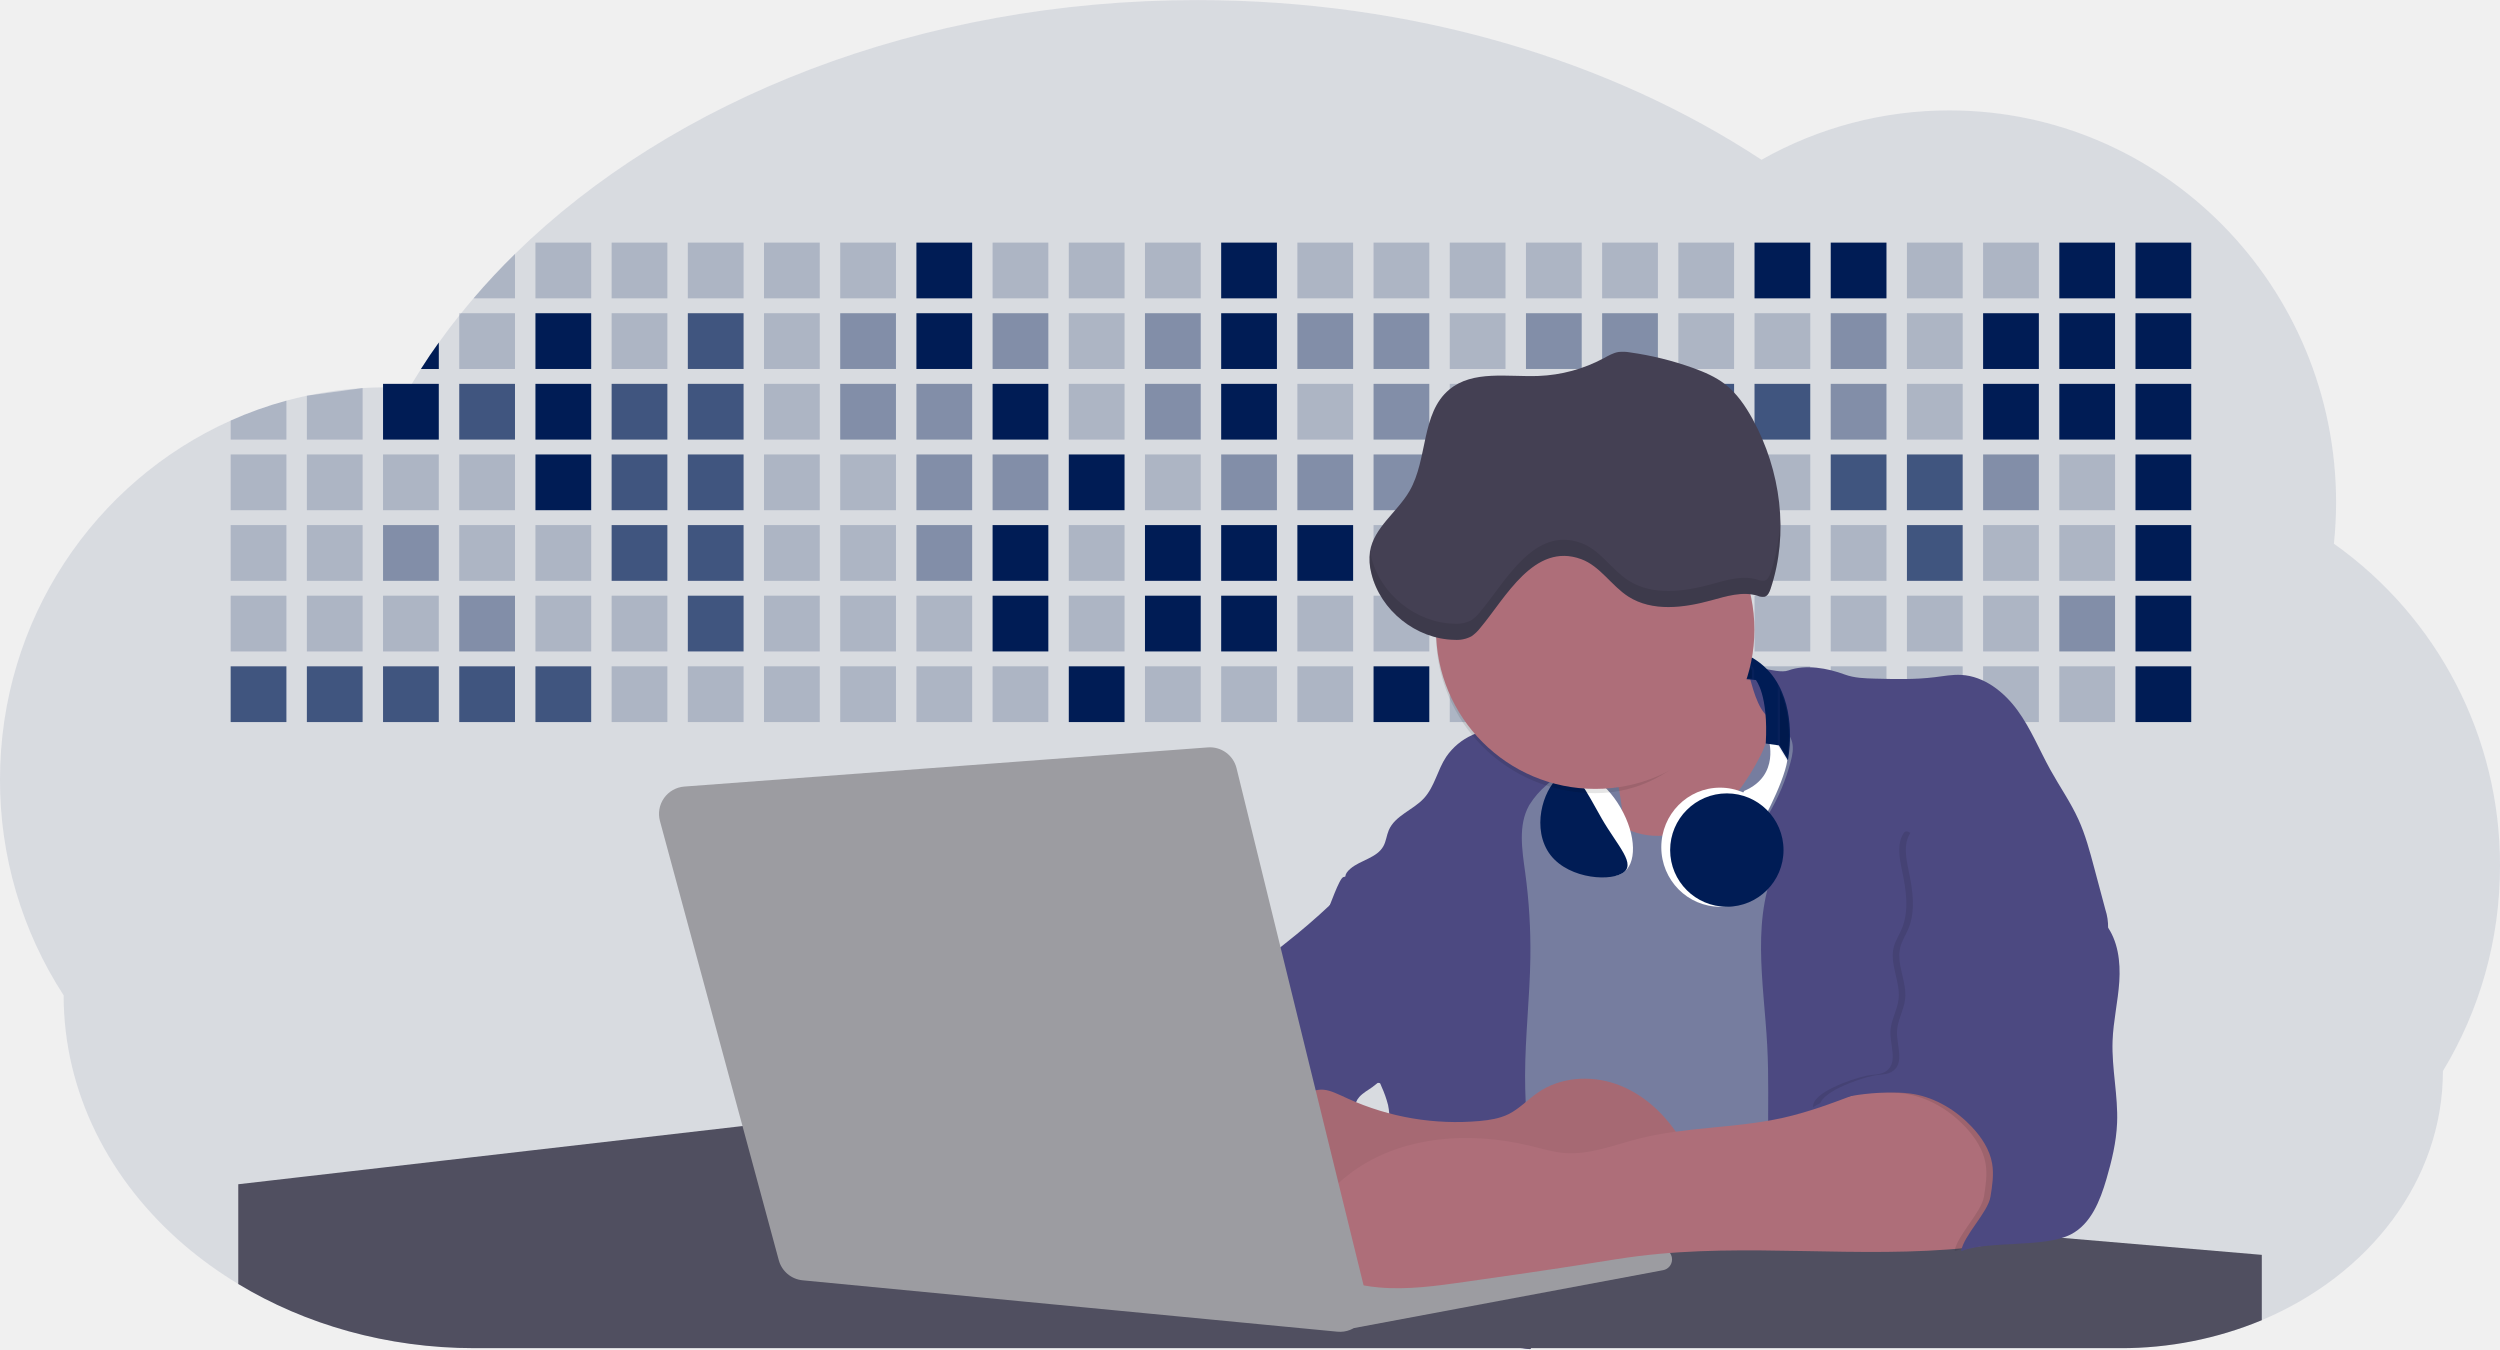
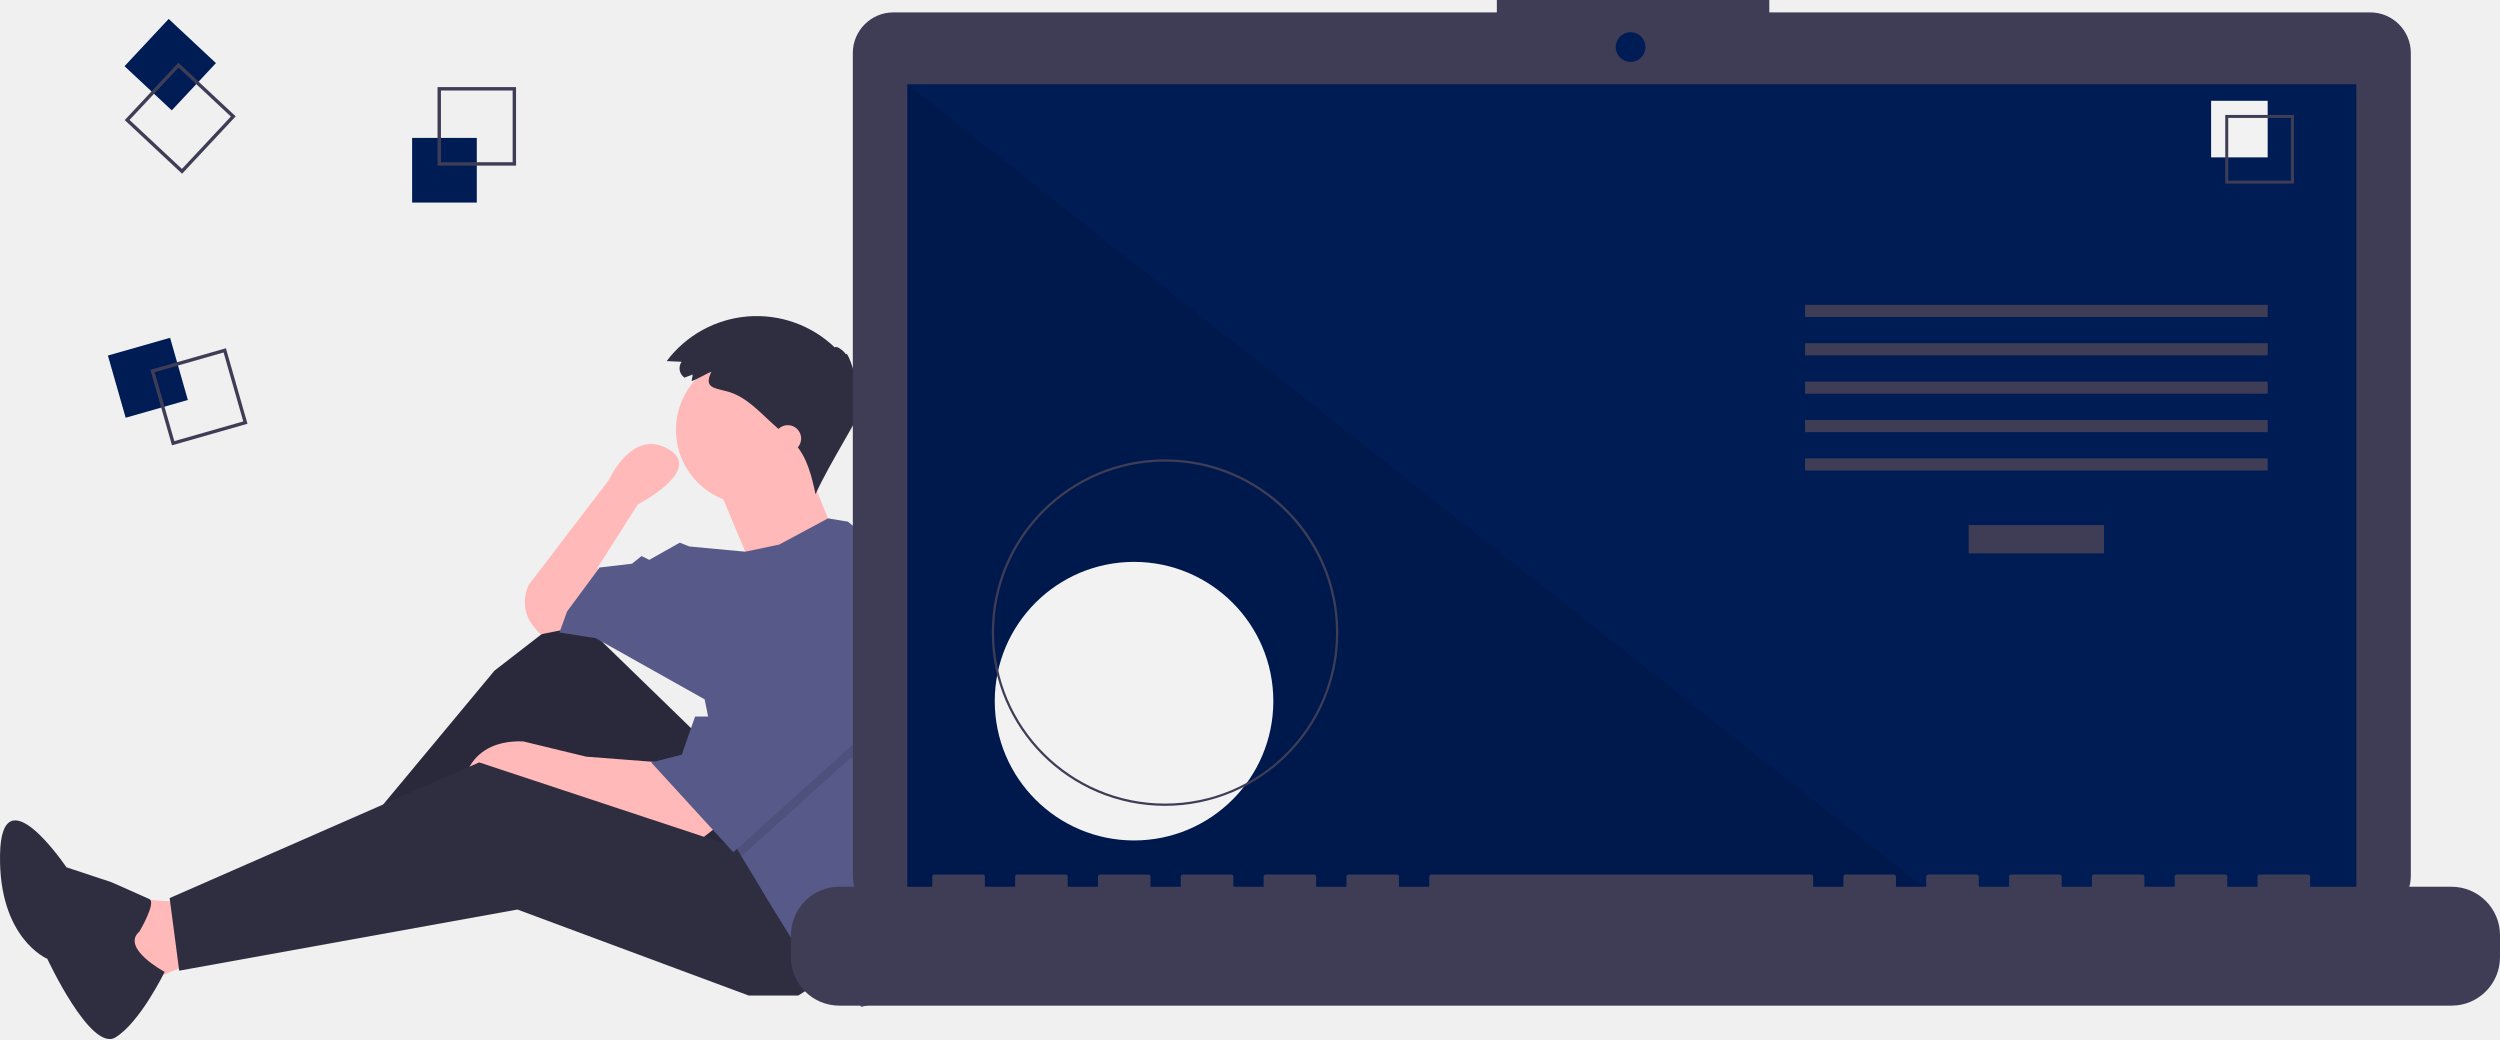
- <svg xmlns="http://www.w3.org/2000/svg" id="aa7bae02-e79e-4d6b-a496-aba15f39787c" data-name="Layer 1" width="1144" height="617.32" viewBox="0 0 1144 617.32">
-   <path d="M1172,537.57a181.92,181.92,0,0,1-6.85,49.6,180.06,180.06,0,0,1-19.27,44.28c0,50.1-33.82,93.4-82.91,114a167.3,167.3,0,0,1-64.73,12.8H245.17c-40.25,0-77.55-10.86-108.14-29.36A185.76,185.76,0,0,1,112.2,711c-34-29.22-55.08-69.6-55.08-114.2A180.5,180.5,0,0,1,28,498.08c0-73.36,43.39-136.44,105.55-164.29a174.52,174.52,0,0,1,25.51-9.12q4.63-1.26,9.36-2.26a175.39,175.39,0,0,1,25.51-3.5q4.65-.29,9.35-.33H205c3.46,0,6.89.12,10.3.32l1.12-1.9q2.06-3.44,4.22-6.81,3.9-6.14,8.18-12.1,4.48-6.29,9.35-12.38l.83-1q2.76-3.44,5.64-6.8,9-10.49,19-20.35c72.11-70.68,185.08-116.18,312.08-116.18,98.82,0,189.15,27.55,258.34,73.07A174.18,174.18,0,0,1,920,191.86c97.74,0,177,80.37,177,179.51a184.9,184.9,0,0,1-1,18.78A180,180,0,0,1,1172,537.57Z" transform="translate(-28 -141.34)" fill="#001C55" opacity="0.1" />
-   <path d="M263.66,257.52v20.35h-19Q253.59,267.39,263.66,257.52Z" transform="translate(-28 -141.34)" fill="#001C55" opacity="0.2" />
-   <rect x="245.02" y="111.02" width="25.51" height="25.51" fill="#001C55" opacity="0.2" />
-   <rect x="279.88" y="111.02" width="25.51" height="25.51" fill="#001C55" opacity="0.2" />
-   <rect x="314.75" y="111.02" width="25.51" height="25.51" fill="#001C55" opacity="0.2" />
-   <rect x="349.61" y="111.02" width="25.51" height="25.51" fill="#001C55" opacity="0.2" />
-   <rect x="384.48" y="111.02" width="25.51" height="25.51" fill="#001C55" opacity="0.2" />
-   <rect x="419.35" y="111.02" width="25.51" height="25.51" fill="#001C55" />
-   <rect x="454.21" y="111.02" width="25.51" height="25.51" fill="#001C55" opacity="0.2" />
-   <rect x="489.08" y="111.02" width="25.51" height="25.51" fill="#001C55" opacity="0.2" />
-   <rect x="523.94" y="111.02" width="25.51" height="25.51" fill="#001C55" opacity="0.2" />
-   <rect x="558.81" y="111.02" width="25.51" height="25.51" fill="#001C55" />
-   <rect x="593.68" y="111.02" width="25.51" height="25.51" fill="#001C55" opacity="0.2" />
-   <rect x="628.54" y="111.02" width="25.51" height="25.51" fill="#001C55" opacity="0.2" />
-   <rect x="663.41" y="111.02" width="25.51" height="25.51" fill="#001C55" opacity="0.2" />
-   <rect x="698.28" y="111.02" width="25.51" height="25.51" fill="#001C55" opacity="0.2" />
-   <rect x="733.14" y="111.02" width="25.51" height="25.51" fill="#001C55" opacity="0.2" />
-   <rect x="768.01" y="111.02" width="25.51" height="25.51" fill="#001C55" opacity="0.2" />
-   <rect x="802.87" y="111.02" width="25.51" height="25.51" fill="#001C55" />
-   <rect x="837.74" y="111.02" width="25.51" height="25.51" fill="#001C55" />
-   <rect x="872.61" y="111.02" width="25.51" height="25.51" fill="#001C55" opacity="0.2" />
-   <rect x="907.47" y="111.02" width="25.51" height="25.51" fill="#001C55" opacity="0.2" />
-   <rect x="942.34" y="111.02" width="25.51" height="25.51" fill="#001C55" />
-   <rect x="977.2" y="111.02" width="25.51" height="25.51" fill="#001C55" />
-   <path d="M228.8,298.08v12.1h-8.18Q224.52,304,228.8,298.08Z" transform="translate(-28 -141.34)" fill="#001C55" />
-   <rect x="210.15" y="143.33" width="25.51" height="25.51" fill="#001C55" opacity="0.2" />
-   <rect x="245.02" y="143.33" width="25.51" height="25.51" fill="#001C55" />
-   <rect x="279.88" y="143.33" width="25.51" height="25.51" fill="#001C55" opacity="0.2" />
-   <rect x="314.75" y="143.33" width="25.51" height="25.51" fill="#001C55" opacity="0.7" />
-   <rect x="349.61" y="143.33" width="25.51" height="25.51" fill="#001C55" opacity="0.2" />
-   <rect x="384.48" y="143.33" width="25.51" height="25.51" fill="#001C55" opacity="0.4" />
-   <rect x="419.35" y="143.33" width="25.51" height="25.51" fill="#001C55" />
-   <rect x="454.21" y="143.33" width="25.51" height="25.51" fill="#001C55" opacity="0.4" />
-   <rect x="489.08" y="143.33" width="25.51" height="25.51" fill="#001C55" opacity="0.2" />
-   <rect x="523.94" y="143.33" width="25.51" height="25.51" fill="#001C55" opacity="0.4" />
-   <rect x="558.81" y="143.33" width="25.51" height="25.51" fill="#001C55" />
-   <rect x="593.68" y="143.33" width="25.51" height="25.51" fill="#001C55" opacity="0.4" />
-   <rect x="628.54" y="143.33" width="25.51" height="25.51" fill="#001C55" opacity="0.4" />
-   <rect x="663.41" y="143.33" width="25.51" height="25.51" fill="#001C55" opacity="0.2" />
-   <rect x="698.28" y="143.33" width="25.51" height="25.51" fill="#001C55" opacity="0.4" />
-   <rect x="733.14" y="143.33" width="25.51" height="25.51" fill="#001C55" opacity="0.4" />
-   <rect x="768.01" y="143.33" width="25.51" height="25.51" fill="#001C55" opacity="0.2" />
-   <rect x="802.87" y="143.33" width="25.51" height="25.51" fill="#001C55" opacity="0.2" />
-   <rect x="837.74" y="143.33" width="25.51" height="25.51" fill="#001C55" opacity="0.4" />
-   <rect x="872.61" y="143.33" width="25.51" height="25.51" fill="#001C55" opacity="0.2" />
-   <rect x="907.47" y="143.33" width="25.51" height="25.51" fill="#001C55" />
-   <rect x="942.34" y="143.33" width="25.51" height="25.51" fill="#001C55" />
-   <rect x="977.2" y="143.33" width="25.51" height="25.51" fill="#001C55" />
-   <path d="M159.06,324.67V342.5H133.55v-8.71A174.52,174.52,0,0,1,159.06,324.67Z" transform="translate(-28 -141.34)" fill="#001C55" opacity="0.2" />
-   <polygon points="165.93 177.57 165.93 201.16 140.42 201.16 140.42 181.07 165.93 177.57" fill="#001C55" opacity="0.2" />
-   <rect x="175.28" y="175.65" width="25.51" height="25.51" fill="#001C55" />
-   <rect x="210.15" y="175.65" width="25.51" height="25.51" fill="#001C55" opacity="0.7" />
-   <rect x="245.02" y="175.65" width="25.51" height="25.51" fill="#001C55" />
-   <rect x="279.88" y="175.65" width="25.51" height="25.51" fill="#001C55" opacity="0.7" />
-   <rect x="314.75" y="175.65" width="25.51" height="25.51" fill="#001C55" opacity="0.7" />
-   <rect x="349.61" y="175.65" width="25.51" height="25.51" fill="#001C55" opacity="0.2" />
-   <rect x="384.48" y="175.65" width="25.51" height="25.51" fill="#001C55" opacity="0.4" />
-   <rect x="419.35" y="175.65" width="25.51" height="25.51" fill="#001C55" opacity="0.4" />
-   <rect x="454.21" y="175.65" width="25.51" height="25.51" fill="#001C55" />
-   <rect x="489.08" y="175.65" width="25.51" height="25.51" fill="#001C55" opacity="0.2" />
-   <rect x="523.94" y="175.65" width="25.51" height="25.51" fill="#001C55" opacity="0.4" />
-   <rect x="558.81" y="175.65" width="25.51" height="25.51" fill="#001C55" />
-   <rect x="593.68" y="175.65" width="25.51" height="25.51" fill="#001C55" opacity="0.2" />
-   <rect x="628.54" y="175.65" width="25.51" height="25.51" fill="#001C55" opacity="0.4" />
-   <rect x="663.41" y="175.65" width="25.51" height="25.51" fill="#001C55" opacity="0.2" />
-   <rect x="698.28" y="175.65" width="25.51" height="25.51" fill="#001C55" />
-   <rect x="733.14" y="175.65" width="25.51" height="25.51" fill="#001C55" opacity="0.2" />
-   <rect x="768.01" y="175.65" width="25.51" height="25.51" fill="#001C55" opacity="0.7" />
-   <rect x="802.87" y="175.65" width="25.51" height="25.51" fill="#001C55" opacity="0.7" />
-   <rect x="837.74" y="175.65" width="25.51" height="25.51" fill="#001C55" opacity="0.4" />
-   <rect x="872.61" y="175.65" width="25.51" height="25.51" fill="#001C55" opacity="0.2" />
-   <rect x="907.47" y="175.65" width="25.51" height="25.51" fill="#001C55" />
-   <rect x="942.34" y="175.65" width="25.51" height="25.51" fill="#001C55" />
-   <rect x="977.2" y="175.65" width="25.51" height="25.51" fill="#001C55" />
-   <rect x="105.55" y="207.96" width="25.51" height="25.51" fill="#001C55" opacity="0.2" />
-   <rect x="140.42" y="207.96" width="25.51" height="25.51" fill="#001C55" opacity="0.2" />
-   <rect x="175.28" y="207.96" width="25.51" height="25.51" fill="#001C55" opacity="0.2" />
-   <rect x="210.15" y="207.96" width="25.51" height="25.51" fill="#001C55" opacity="0.2" />
-   <rect x="245.02" y="207.96" width="25.51" height="25.51" fill="#001C55" />
-   <rect x="279.88" y="207.96" width="25.51" height="25.51" fill="#001C55" opacity="0.7" />
-   <rect x="314.75" y="207.96" width="25.51" height="25.51" fill="#001C55" opacity="0.7" />
-   <rect x="349.61" y="207.96" width="25.51" height="25.51" fill="#001C55" opacity="0.2" />
-   <rect x="384.48" y="207.96" width="25.51" height="25.51" fill="#001C55" opacity="0.2" />
-   <rect x="419.35" y="207.96" width="25.51" height="25.51" fill="#001C55" opacity="0.4" />
-   <rect x="454.21" y="207.96" width="25.51" height="25.51" fill="#001C55" opacity="0.4" />
-   <rect x="489.08" y="207.96" width="25.51" height="25.51" fill="#001C55" />
-   <rect x="523.94" y="207.96" width="25.51" height="25.51" fill="#001C55" opacity="0.2" />
-   <rect x="558.81" y="207.96" width="25.51" height="25.51" fill="#001C55" opacity="0.4" />
-   <rect x="593.68" y="207.96" width="25.51" height="25.51" fill="#001C55" opacity="0.4" />
-   <rect x="628.54" y="207.96" width="25.51" height="25.51" fill="#001C55" opacity="0.4" />
-   <rect x="663.41" y="207.96" width="25.51" height="25.51" fill="#001C55" opacity="0.4" />
-   <rect x="698.28" y="207.96" width="25.51" height="25.51" fill="#001C55" opacity="0.2" />
-   <rect x="733.14" y="207.96" width="25.51" height="25.51" fill="#001C55" opacity="0.2" />
-   <rect x="768.01" y="207.96" width="25.51" height="25.51" fill="#001C55" opacity="0.2" />
-   <rect x="802.87" y="207.96" width="25.51" height="25.51" fill="#001C55" opacity="0.2" />
-   <rect x="837.74" y="207.96" width="25.51" height="25.51" fill="#001C55" opacity="0.7" />
-   <rect x="872.61" y="207.96" width="25.51" height="25.51" fill="#001C55" opacity="0.7" />
-   <rect x="907.47" y="207.96" width="25.51" height="25.51" fill="#001C55" opacity="0.4" />
-   <rect x="942.34" y="207.96" width="25.51" height="25.51" fill="#001C55" opacity="0.2" />
-   <rect x="977.2" y="207.96" width="25.51" height="25.51" fill="#001C55" />
-   <rect x="105.55" y="240.28" width="25.51" height="25.51" fill="#001C55" opacity="0.2" />
-   <rect x="140.42" y="240.28" width="25.51" height="25.51" fill="#001C55" opacity="0.2" />
-   <rect x="175.28" y="240.28" width="25.51" height="25.51" fill="#001C55" opacity="0.4" />
-   <rect x="210.15" y="240.28" width="25.51" height="25.51" fill="#001C55" opacity="0.2" />
-   <rect x="245.02" y="240.28" width="25.51" height="25.51" fill="#001C55" opacity="0.2" />
-   <rect x="279.88" y="240.28" width="25.51" height="25.51" fill="#001C55" opacity="0.7" />
-   <rect x="314.75" y="240.28" width="25.51" height="25.51" fill="#001C55" opacity="0.7" />
-   <rect x="349.61" y="240.28" width="25.51" height="25.51" fill="#001C55" opacity="0.2" />
-   <rect x="384.48" y="240.28" width="25.51" height="25.51" fill="#001C55" opacity="0.2" />
-   <rect x="419.35" y="240.28" width="25.51" height="25.51" fill="#001C55" opacity="0.4" />
-   <rect x="454.21" y="240.28" width="25.51" height="25.51" fill="#001C55" />
-   <rect x="489.08" y="240.28" width="25.51" height="25.51" fill="#001C55" opacity="0.2" />
-   <rect x="523.94" y="240.28" width="25.51" height="25.51" fill="#001C55" />
-   <rect x="558.81" y="240.28" width="25.51" height="25.51" fill="#001C55" />
-   <rect x="593.68" y="240.28" width="25.51" height="25.51" fill="#001C55" />
-   <rect x="628.54" y="240.28" width="25.51" height="25.51" fill="#001C55" opacity="0.2" />
-   <rect x="663.41" y="240.28" width="25.51" height="25.51" fill="#001C55" />
-   <rect x="698.28" y="240.28" width="25.51" height="25.51" fill="#001C55" opacity="0.2" />
-   <rect x="733.14" y="240.28" width="25.51" height="25.51" fill="#001C55" opacity="0.2" />
-   <rect x="768.01" y="240.28" width="25.51" height="25.51" fill="#001C55" opacity="0.2" />
-   <rect x="802.87" y="240.28" width="25.51" height="25.51" fill="#001C55" opacity="0.2" />
-   <rect x="837.74" y="240.28" width="25.51" height="25.51" fill="#001C55" opacity="0.2" />
-   <rect x="872.61" y="240.28" width="25.51" height="25.51" fill="#001C55" opacity="0.7" />
-   <rect x="907.47" y="240.28" width="25.51" height="25.51" fill="#001C55" opacity="0.2" />
-   <rect x="942.34" y="240.28" width="25.51" height="25.51" fill="#001C55" opacity="0.2" />
-   <rect x="977.2" y="240.28" width="25.51" height="25.51" fill="#001C55" />
-   <rect x="105.55" y="272.59" width="25.51" height="25.51" fill="#001C55" opacity="0.2" />
-   <rect x="140.42" y="272.59" width="25.51" height="25.51" fill="#001C55" opacity="0.2" />
-   <rect x="175.28" y="272.59" width="25.51" height="25.51" fill="#001C55" opacity="0.2" />
-   <rect x="210.15" y="272.59" width="25.51" height="25.51" fill="#001C55" opacity="0.4" />
-   <rect x="245.02" y="272.59" width="25.51" height="25.51" fill="#001C55" opacity="0.2" />
-   <rect x="279.88" y="272.59" width="25.51" height="25.51" fill="#001C55" opacity="0.2" />
-   <rect x="314.75" y="272.59" width="25.51" height="25.51" fill="#001C55" opacity="0.7" />
-   <rect x="349.61" y="272.59" width="25.51" height="25.51" fill="#001C55" opacity="0.2" />
-   <rect x="384.48" y="272.59" width="25.51" height="25.51" fill="#001C55" opacity="0.2" />
-   <rect x="419.35" y="272.59" width="25.51" height="25.51" fill="#001C55" opacity="0.2" />
-   <rect x="454.21" y="272.59" width="25.51" height="25.51" fill="#001C55" />
-   <rect x="489.08" y="272.59" width="25.51" height="25.51" fill="#001C55" opacity="0.2" />
-   <rect x="523.94" y="272.59" width="25.51" height="25.51" fill="#001C55" />
-   <rect x="558.81" y="272.59" width="25.51" height="25.51" fill="#001C55" />
-   <rect x="593.68" y="272.59" width="25.51" height="25.51" fill="#001C55" opacity="0.2" />
-   <rect x="628.54" y="272.59" width="25.51" height="25.51" fill="#001C55" opacity="0.2" />
-   <rect x="663.41" y="272.59" width="25.51" height="25.51" fill="#001C55" opacity="0.2" />
-   <rect x="698.28" y="272.59" width="25.51" height="25.51" fill="#001C55" opacity="0.2" />
-   <rect x="733.14" y="272.59" width="25.51" height="25.51" fill="#001C55" opacity="0.2" />
-   <rect x="768.01" y="272.59" width="25.51" height="25.51" fill="#001C55" opacity="0.2" />
-   <rect x="802.87" y="272.59" width="25.51" height="25.51" fill="#001C55" opacity="0.2" />
-   <rect x="837.74" y="272.59" width="25.51" height="25.51" fill="#001C55" opacity="0.2" />
-   <rect x="872.61" y="272.59" width="25.51" height="25.51" fill="#001C55" opacity="0.2" />
-   <rect x="907.47" y="272.59" width="25.51" height="25.51" fill="#001C55" opacity="0.2" />
-   <rect x="942.34" y="272.59" width="25.51" height="25.51" fill="#001C55" opacity="0.4" />
-   <rect x="977.2" y="272.59" width="25.51" height="25.51" fill="#001C55" />
-   <rect x="105.55" y="304.91" width="25.51" height="25.51" fill="#001C55" opacity="0.7" />
-   <rect x="140.42" y="304.91" width="25.51" height="25.51" fill="#001C55" opacity="0.7" />
-   <rect x="175.28" y="304.91" width="25.51" height="25.51" fill="#001C55" opacity="0.7" />
-   <rect x="210.15" y="304.91" width="25.51" height="25.51" fill="#001C55" opacity="0.7" />
-   <rect x="245.02" y="304.91" width="25.51" height="25.51" fill="#001C55" opacity="0.7" />
-   <rect x="279.88" y="304.91" width="25.51" height="25.51" fill="#001C55" opacity="0.2" />
-   <rect x="314.75" y="304.91" width="25.51" height="25.51" fill="#001C55" opacity="0.2" />
-   <rect x="349.61" y="304.91" width="25.51" height="25.51" fill="#001C55" opacity="0.2" />
-   <rect x="384.48" y="304.91" width="25.51" height="25.51" fill="#001C55" opacity="0.2" />
-   <rect x="419.35" y="304.91" width="25.51" height="25.51" fill="#001C55" opacity="0.2" />
-   <rect x="454.21" y="304.91" width="25.51" height="25.51" fill="#001C55" opacity="0.2" />
-   <rect x="489.08" y="304.91" width="25.51" height="25.51" fill="#001C55" />
-   <rect x="523.94" y="304.91" width="25.51" height="25.51" fill="#001C55" opacity="0.2" />
-   <rect x="558.81" y="304.91" width="25.51" height="25.51" fill="#001C55" opacity="0.2" />
-   <rect x="593.68" y="304.91" width="25.51" height="25.51" fill="#001C55" opacity="0.2" />
-   <rect x="628.54" y="304.91" width="25.51" height="25.51" fill="#001C55" />
-   <rect x="663.41" y="304.91" width="25.51" height="25.51" fill="#001C55" opacity="0.2" />
-   <rect x="698.28" y="304.91" width="25.51" height="25.51" fill="#001C55" opacity="0.2" />
-   <rect x="733.14" y="304.91" width="25.51" height="25.51" fill="#001C55" opacity="0.2" />
-   <rect x="768.01" y="304.91" width="25.51" height="25.51" fill="#001C55" opacity="0.2" />
-   <rect x="802.87" y="304.91" width="25.51" height="25.51" fill="#001C55" opacity="0.2" />
-   <rect x="837.74" y="304.91" width="25.51" height="25.51" fill="#001C55" opacity="0.2" />
-   <rect x="872.61" y="304.91" width="25.51" height="25.51" fill="#001C55" opacity="0.2" />
-   <rect x="907.47" y="304.91" width="25.51" height="25.51" fill="#001C55" opacity="0.2" />
-   <rect x="942.34" y="304.91" width="25.51" height="25.51" fill="#001C55" opacity="0.2" />
-   <rect x="977.2" y="304.91" width="25.51" height="25.51" fill="#001C55" />
-   <circle cx="734.52" cy="363.89" r="34.87" fill="#767d9f" />
-   <path d="M760.71,460.87q5.22,22.78,8.86,45.9c.73,4.58,1.38,9.41-.28,13.74-1.39,3.61-4.22,6.43-6.44,9.59s-3.9,7.21-2.55,10.83,5.29,5.6,9.05,6.62c10.76,2.9,22.23.79,32.94-2.35a53.29,53.29,0,0,0,13.81-5.72c4.54-2.88,8.26-6.88,11.68-11,15.61-18.93,25.83-41.65,35.45-64.23a39.12,39.12,0,0,1-33.11-13.34c-3.94-4.63-6.83-11.08-4.61-16.74-6.51,3.57-14.24,3.81-21.25,6.25a75.49,75.49,0,0,0-12.5,6.15q-7.18,4.15-14.28,8.46C772.07,458.29,767,461.19,760.71,460.87Z" transform="translate(-28 -141.34)" fill="#ae6e79" />
-   <path d="M833.64,487.05c-6.11,11.89-14.06,23.32-25.41,30.4s-26.63,9-38,2c-5.6-3.42-9.84-8.62-14.73-13s-11-8.13-17.57-7.56c-7.24.63-12.91,6.28-17.76,11.69-7.36,8.22-14.47,16.79-19.68,26.52-10,18.7-12.37,40.56-11.93,61.76s3.51,42.29,3.58,63.49c.1,26.08-4.32,51.95-8.79,77.64,41.1-5.06,82.25,6,123.44,10.19,26.36,2.71,52.92,2.65,79.42,2.58,4.66,0,9.62-.12,13.5-2.7a18.2,18.2,0,0,0,5.59-6.64c3.66-6.75,5.13-14.45,6.15-22.06,2.59-19.22,2.67-38.68,2.74-58.08.18-47,.35-94.17-5.62-140.8-1.47-11.47-3.35-23-7.75-33.73s-11.58-20.6-21.62-26.35c-6.45-3.7-21.4-10.14-29-6.41C841.67,460.15,837.73,479.09,833.64,487.05Z" transform="translate(-28 -141.34)" fill="#767d9f" />
-   <path d="M836.68,619.77c-1.55-29-7.86-59.95,5.57-85.69,3.3-6.32-8.54-14.21-4.88-20.33a92.08,92.08,0,0,0,10.06-23.93c.76-2.89,1.37-5.95.65-8.85-1.33-5.29-6.56-8.44-11-11.66-4.9-3.56-7.42-14.41-9-20.28s12.57,1.2,18.26-.89c7.9-2.89,17.94-1.07,25.82,1.86,4.4,1.62,9.18,1.76,13.87,1.88,9.11.24,18.25.47,27.29-.65,4.06-.51,8.13-1.28,12.21-1.05,10.41.59,19.46,7.71,25.62,16.13s10.08,18.23,15.13,27.35c4.21,7.6,9.23,14.78,12.82,22.69,3.18,7,5.19,14.52,7.18,22l5.13,19.19a25.58,25.58,0,0,1,1.26,8.51c-.26,3.07-1.62,5.93-3,8.66A164.12,164.12,0,0,1,971,603.2c-10.79,13.23-23.89,25.16-30.3,41-2.5,6.17-3.89,12.73-5.16,19.27a707.94,707.94,0,0,0-10.9,79.15,174.2,174.2,0,0,0-36.52-12.21,177.61,177.61,0,0,0-19-3c-5.59-.58-12.8.52-18.12-1-8.9-2.53-9.88-17.58-11.23-25.46-2.16-12.55-2.59-25.32-2.67-38C837,648.53,837.45,634.14,836.68,619.77Z" transform="translate(-28 -141.34)" fill="#4c4981" />
-   <path d="M641.23,565.54c4.21,24,8.85,48.07,18,70.62-.23.22-.46.42-.69.62-.81.69-1.65,1.34-2.53,2-2.05,1.44-4.3,2.66-6,4.54a8,8,0,0,0-1.5,2.45,5.48,5.48,0,0,0,0,4.47c-4.77,2.11-10.31,1.46-15.66,1.26-4.61-.17-9.08,0-12.78,2.53-5.14,3.54-6.69,10.34-7.52,16.52q-.46,3.38-.79,6.77-.32,3.15-.52,6.32a188.61,188.61,0,0,0-.19,21q.08,1.92.21,3.84c-16.34-.39-31.23-8.91-45.32-17.19-3.22-1.89-6.54-3.88-8.63-7A15.8,15.8,0,0,1,555,674c0-.51.09-1,.16-1.52a41.58,41.58,0,0,1,2.29-8.68,107.2,107.2,0,0,1,19.19-32.65c3.58-4.18,7.61-8.27,9.28-13.52.73-2.29,1-4.72,1.74-7,3.32-9.88,15.3-14.55,19.4-24.14,1-2.29,1.46-4.8,2.7-7a17.63,17.63,0,0,1,4.25-4.75c.73-.61,1.49-1.2,2.24-1.79q10.54-8.26,20.31-17.45,1.82-1.71,3.6-3.46A59.48,59.48,0,0,0,641.23,565.54Z" transform="translate(-28 -141.34)" fill="#4c4981" />
-   <path d="M742,494.56c-1.44,1.52-3,2.95-4.53,4.37l-.41.37-1.62,1.5a39,39,0,0,0-7.55,8.79l-.17.28c-5.1,9.13-3.21,20.37-1.79,30.74a261.55,261.55,0,0,1,2.37,39c-.26,18-2.38,35.88-2.42,53.86,0,4.08.09,8.15.27,12.23.29,6.63.79,13.25,1.39,19.87.65,7.26,1.43,14.51,2.16,21.76.58,5.61,1.13,11.21,1.59,16.81.23,2.9.45,5.79.63,8.69.21,3.4.38,6.81.48,10.21h0c.07,2.16.11,4.31.11,6.47,0,1.23,0,2.45,0,3.67q0,3.51-.19,7-.2,4.49-.61,9c-.31,3.27-.86,6.84-3.16,9.14-.14.14-.29.27-.44.4l-3.24-.4a332.72,332.72,0,0,0-67.3-1.2c.49-3.38.94-6.75,1.38-10.14.2-1.6.4-3.21.59-4.82q.33-2.76.63-5.52c.23-2,.44-4,.64-6q.78-7.73,1.37-15.47.87-11.29,1.32-22.62.22-5.41.34-10.83.17-6.72.16-13.45,0-6.54-.11-13.1c0-1.44-.06-2.88-.18-4.31a27.35,27.35,0,0,0-.53-3.83,49.87,49.87,0,0,0-3-8.48c-.22-.52-.43-1-.64-1.55-.12-.27-.23-.55-.34-.82,5.76-5.13,9.86-12,13.8-18.76,6.39-10.89,12.93-22.26,14-34.84s-5.18-26.71-17.2-30.55c-3.27-1-6.73-1.28-10.1-1.87-3.18-.56-9.81-1.83-13.49-4.11q-3,3.08-6,6.05a22.15,22.15,0,0,1,2.17-8.71l1.42.07a2.71,2.71,0,0,1-.16-1c0-1.07.74-2.28,2.32-3.62,4.71-4,12.12-4.89,15.09-10.3,1.24-2.25,1.45-4.93,2.45-7.29,2.87-6.73,11.11-9.21,16.07-14.59s6.2-13,10.21-19a28.62,28.62,0,0,1,12-10c.4-.19.81-.38,1.22-.55,8.3-3.55,18.16-4.36,26.76-4.34,3.34,0,12,.1,16.24,1.79a5.32,5.32,0,0,1,1.85,1.13C752.37,480.61,745.34,491,742,494.56Z" transform="translate(-28 -141.34)" fill="#4c4981" />
-   <path d="M642.72,542.69a60.88,60.88,0,0,1,46.74,4.87c7.2,4,13.66,9.58,17.62,16.78,5.95,10.8,5.69,23.82,5.27,36.15-.21,6.17-.48,12.56-3.2,18.1C706,625,700.06,629.4,694,633a42.24,42.24,0,0,1-12.32,5.33c-6.72,1.46-13.7.22-20.47-1-7.36-1.36-15.26-3-20.37-8.48-3-3.18-4.64-7.31-6.26-11.35q-3.49-8.75-7-17.48c-4.05-10.11-5.42-18.52-.07-28.37,2.43-4.49,5.4-8.69,7.8-13.21C636.51,556.14,640.81,543.28,642.72,542.69Z" transform="translate(-28 -141.34)" fill="#4c4981" />
-   <path d="M1063,715.56v29.9a167.3,167.3,0,0,1-64.73,12.8H728.58c-.14.14-.29.27-.44.4l-3.24-.4H245.17c-40.25,0-77.55-10.86-108.14-29.36V683.25l230.72-26.63.18,0L502.29,668l34.77,3,18.06,1.53,37.38,3.17,19.23,1.63,28,2.38,3.94.33,20.18,1.71L691.23,684l38.5,3.26,64.18,5.45,45.15,3.83,74.14,6.29,14.1,1.19,1.52.13,1.32.11,18.62,1.58,20.44,1.74,2.37.2Z" transform="translate(-28 -141.34)" fill="#504f60" />
-   <polygon points="764 573.12 474.86 523.77 463.65 580.46 596.19 596.33 637 601.44 749.26 579.33 764 573.12" fill="#9c9ca1" />
-   <path d="M642.33,739.94l144.86-27.23a5,5,0,0,1,5.94,4.93h0a5,5,0,0,1-4.09,4.93L647.57,749.06Z" transform="translate(-28 -141.34)" fill="#9c9ca1" />
-   <path d="M705.17,654.31c4.51-.42,9.08-1.13,13.14-3.13,5-2.49,8.89-6.78,13.52-9.94,10.18-7,23.8-7.94,35.47-3.92s21.41,12.63,28.23,22.91c4.53,6.85,7.93,15.59,4.73,23.15a30.51,30.51,0,0,1-4.12,6.44l-8.34,10.9a29,29,0,0,1-5.66,6.09c-3.12,2.27-7,3.2-10.82,3.76-10.15,1.48-20.48.64-30.71,1.32-17.57,1.17-34.73,6.83-52.34,6.64-10.12-.11-20.11-2.15-30-4.19l-43.77-9c-7.62-1.56-16.23-3.84-19.82-10.75-1.61-3.11-1.91-6.71-2.1-10.21-.52-9.64,0-20.36,6.68-27.31,6.28-6.52,16.21-8.58,23.71-13.4,9.18-5.91,12.21-4,21.89.44A120,120,0,0,0,705.17,654.31Z" transform="translate(-28 -141.34)" fill="#ae6e79" />
-   <path d="M705.17,654.31c4.51-.42,9.08-1.13,13.14-3.13,5-2.49,8.89-6.78,13.52-9.94,10.18-7,23.8-7.94,35.47-3.92s21.41,12.63,28.23,22.91c4.53,6.85,7.93,15.59,4.73,23.15a30.51,30.51,0,0,1-4.12,6.44l-8.34,10.9a29,29,0,0,1-5.66,6.09c-3.12,2.27-7,3.2-10.82,3.76-10.15,1.48-20.48.64-30.71,1.32-17.57,1.17-34.73,6.83-52.34,6.64-10.12-.11-20.11-2.15-30-4.19l-43.77-9c-7.62-1.56-16.23-3.84-19.82-10.75-1.61-3.11-1.91-6.71-2.1-10.21-.52-9.64,0-20.36,6.68-27.31,6.28-6.52,16.21-8.58,23.71-13.4,9.18-5.91,12.21-4,21.89.44A120,120,0,0,0,705.17,654.31Z" transform="translate(-28 -141.34)" opacity="0.05" />
-   <path d="M880.94,640.6c-12.28,4.75-24.63,9.52-37.49,12.35-21.56,4.75-44.12,4-65.51,9.43-11.3,2.88-22.53,7.52-34.14,6.58-5.19-.42-10.2-2-15.25-3.2-28.37-7-60.62-4.73-83.66,13.27-7.88,6.15-14.33,13.82-20.18,22a14.7,14.7,0,0,0,5.91,21.88A86.62,86.62,0,0,0,659,730.48c13.13,1.16,26.32-.7,39.38-2.56,19.38-2.75,38.77-5.51,58.1-8.6,6.94-1.11,13.88-2.26,20.86-3.14,50.23-6.35,101.37,1.37,151.73-3.93,5.09-.54,10.27-1.24,14.9-3.41,11.72-5.5,17.52-20,15.1-32.74s-11.76-23.33-23-29.83c-9.42-5.47-19.58-7.68-30.07-10C896.26,634,890.32,637,880.94,640.6Z" transform="translate(-28 -141.34)" fill="#ae6e79" />
-   <path d="M988.67,564.44c5.54,7.26,6.72,17,6.12,26.09s-2.76,18.08-3.08,27.21c-.44,12.52,2.58,25,2.07,37.48-.36,8.73-2.43,17.29-4.88,25.67-2.89,9.89-7.07,20.52-16.2,25.27-12.12,6.31-37.54,2.76-50.29,7.7,1.16-7.23,12.28-17.7,13.44-24.93.8-5,1.61-10.14.75-15.15-1.1-6.39-4.85-12.06-9.3-16.78-7.08-7.51-16.32-13.16-26.47-15s-35-.33-43.12,6.08c-1-6.62,17.6-13,24.14-14.43,3.26-.73,7-.32,9.61-2.39,5-3.92,1.37-11.73,1.61-18,.19-5,3.11-9.58,3.7-14.58,1-8-4.22-16.15-2.17-24,.76-2.9,2.45-5.45,3.62-8.21,3.56-8.45,2-18.09.1-27.07-1.18-5.64-2.33-12,.81-16.81,2.91-4.49,11.17,11.5,16.46,10.76,17.47-2.45,33.28-15.4,47.39-4.8,7.19,5.4,8.13,11,11,18.71C976.77,554.6,984,558.36,988.67,564.44Z" transform="translate(-28 -141.34)" opacity="0.1" />
-   <path d="M991.67,564.44c5.54,7.26,6.72,17,6.12,26.09s-2.76,18.08-3.08,27.21c-.44,12.52,2.58,25,2.07,37.48-.36,8.73-2.43,17.29-4.88,25.67-2.89,9.89-7.07,20.52-16.2,25.27-12.12,6.31-37.54,2.76-50.29,7.7,1.16-7.23,12.28-17.7,13.44-24.93.8-5,1.61-10.14.75-15.15-1.1-6.39-4.85-12.06-9.3-16.78-7.08-7.51-16.32-13.16-26.47-15s-35-.33-43.12,6.08c-1-6.62,17.6-13,24.14-14.43,3.26-.73,7-.32,9.61-2.39,5-3.92,1.37-11.73,1.61-18,.19-5,3.11-9.58,3.7-14.58,1-8-4.22-16.15-2.17-24,.76-2.9,2.45-5.45,3.62-8.21,3.56-8.45,2-18.09.1-27.07-1.18-5.64-2.33-12,.81-16.81,2.91-4.49,8.6-6.19,13.89-6.94a68.42,68.42,0,0,1,50,12.9c7.19,5.4,8.13,11,11,18.71C979.77,554.6,987,558.36,991.67,564.44Z" transform="translate(-28 -141.34)" fill="#4c4981" />
-   <path d="M330,517.06,384.37,718a12.55,12.55,0,0,0,10.91,9.21L640,750.72a12.54,12.54,0,0,0,13.38-15.48L593.84,492.86a12.54,12.54,0,0,0-13.12-9.51L341.13,501.27A12.54,12.54,0,0,0,330,517.06Z" transform="translate(-28 -141.34)" fill="#9c9ca1" />
-   <ellipse cx="787.11" cy="387.68" rx="26.9" ry="27.25" fill="#fff" />
-   <path d="M837.2,479.31s5.67,16.86-11.06,23.95L824,507l10.48,10.34S847.4,493.77,846,485.4C846,485.4,844,476.9,837.2,479.31Z" transform="translate(-28 -141.34)" fill="#fff" />
-   <circle cx="790.2" cy="388.99" r="25.94" fill="#001C55" />
-   <path d="M846.13,489.23l-4.12-6.8-6-.85c1.28-22.39-4.53-29.06-4.53-29.06l-1.35-.13-5.88-.57-11.06-11.48v-3.26c15.54,1.85,24.13,9.23,28.77,17.88C850.16,470.14,846.13,489.23,846.13,489.23Z" transform="translate(-28 -141.34)" fill="#001C55" />
-   <path d="M830.18,448.27v4.12l-5.88-.57-11.06-11.48S830.35,444.17,830.18,448.27Z" transform="translate(-28 -141.34)" stroke="#4c4981" stroke-miterlimit="10" opacity="0.1" />
-   <path d="M846.13,489.23l-4.12-6.8V455C850.16,470.14,846.13,489.23,846.13,489.23Z" transform="translate(-28 -141.34)" stroke="#4c4981" stroke-miterlimit="10" opacity="0.1" />
-   <ellipse cx="757.11" cy="518.2" rx="14.43" ry="26.32" transform="translate(-185.67 306.64) rotate(-30)" fill="#fff" />
-   <path d="M761,516c7.27,12.59,16.19,21,9.29,25s-27,2-34.27-10.6-.67-30,6.23-34S753.72,503.38,761,516Z" transform="translate(-28 -141.34)" fill="#001C55" />
-   <path d="M825.73,425.3c0,40.23-27.53,79-67.76,79a72.85,72.85,0,0,1,0-145.7C798.2,358.64,825.73,385.06,825.73,425.3Z" transform="translate(-28 -141.34)" opacity="0.1" />
-   <circle cx="729.97" cy="288.15" r="72.85" fill="#ae6e79" />
-   <path d="M751.57,397.21c8.67,3.19,13.8,12.15,21.58,17.14,11,7,25.32,5.19,37.88,1.73,7-1.91,14.32-4.24,21.21-2.12a6,6,0,0,0,3.23.46c1.5-.43,2.24-2.09,2.73-3.57,8.52-25.4,4.69-54.17-8.17-77.67-3.32-6.06-7.3-11.92-12.78-16.13-4.32-3.31-9.4-5.48-14.52-7.33a145,145,0,0,0-28.88-7.13,17.94,17.94,0,0,0-5.27-.17c-2.41.39-4.57,1.69-6.72,2.85A68.78,68.78,0,0,1,732,313.38c-14,.53-30-2.77-40.79,6.21-13,10.77-9.76,31.78-18.19,46.4-5.58,9.67-16.34,16.69-18.11,27.7a25.57,25.57,0,0,0,.63,10.07c4.12,16.94,20.52,30.06,38,30.37a14.42,14.42,0,0,0,7.76-1.59,17.55,17.55,0,0,0,4.09-3.89C716.84,415.09,729.94,389.25,751.57,397.21Z" transform="translate(-28 -141.34)" fill="#444053" />
-   <path d="M838.2,403.48c-.49,1.48-1.23,3.14-2.73,3.57a6,6,0,0,1-3.23-.46c-6.89-2.12-14.25.21-21.2,2.12-12.57,3.46-26.92,5.31-37.88-1.73-7.79-5-12.91-14-21.59-17.14-21.63-8-34.73,17.88-46.21,31.44a17.55,17.55,0,0,1-4.09,3.89,14.42,14.42,0,0,1-7.76,1.59c-17.42-.31-33.83-13.43-38-30.37-.23-1-.43-2-.58-3,0,.09,0,.17-.05.26a25.57,25.57,0,0,0,.63,10.07c4.12,16.94,20.53,30.06,38,30.37a14.42,14.42,0,0,0,7.76-1.59,17.55,17.55,0,0,0,4.09-3.89c11.48-13.56,24.58-39.4,46.21-31.44,8.68,3.19,13.8,12.15,21.59,17.14,11,7,25.31,5.19,37.88,1.73,7-1.91,14.31-4.24,21.2-2.12a6,6,0,0,0,3.23.46c1.5-.43,2.24-2.09,2.73-3.57a90.29,90.29,0,0,0,4.48-32.26A88.8,88.8,0,0,1,838.2,403.48Z" transform="translate(-28 -141.34)" opacity="0.1" />
+ <svg xmlns="http://www.w3.org/2000/svg" id="e189b3b9-b88e-4ad6-86fc-a3cf637fca9f" data-name="Layer 1" width="1082.439" height="449.881" viewBox="0 0 1082.439 449.881">
+   <polygon points="77.591 390.495 52.772 388.84 61.045 426.069 89.173 414.487 77.591 390.495" fill="#ffb9b9" />
+   <polygon points="305.1 321.001 247.189 264.744 214.096 290.391 148.739 368.985 156.185 380.567 235.606 326.792 289.381 397.113 340.674 371.467 305.1 321.001" fill="#2f2e41" />
+   <polygon points="305.1 321.001 247.189 264.744 214.096 290.391 148.739 368.985 156.185 380.567 235.606 326.792 289.381 397.113 340.674 371.467 305.1 321.001" opacity="0.1" />
+   <path d="M368.845,583.289l-7.446,5.791-60.393-20.683-14.064-5.791-28.128,5.791s0-23.165,26.474-22.337l27.301,6.618,32.265,2.482Z" transform="translate(-58.78049 -225.0594)" fill="#ffb9b9" />
+   <polygon points="363.839 419.451 345.638 431.033 324.128 431.033 224.024 393.804 77.591 420.278 73.454 388.84 207.478 330.102 324.956 368.985 363.839 419.451" fill="#2f2e41" />
+   <path d="M305.142,497.249l-12.41,2.482-2.704-3.155a16.717,16.717,0,0,1-2.26-18.355h0l34.747-45.502s9.928-22.337,25.646-13.237-13.237,23.992-13.237,23.992l-17.373,27.301,1.655,14.064Z" transform="translate(-58.78049 -225.0594)" fill="#ffb9b9" />
+   <circle cx="324.956" cy="186.15" r="32.265" fill="#ffb9b9" />
+   <path d="M369.258,434.788,384.15,470.362l35.574-14.892s-11.582-28.128-11.582-28.956S369.258,434.788,369.258,434.788Z" transform="translate(-58.78049 -225.0594)" fill="#ffb9b9" />
+   <path d="M467.22,540.029a185.383,185.383,0,0,1-9.092,57.341l-2.416,7.429-11.582,52.948-12.41,3.309-9.1-11.582L404.419,636.237l-13.237-21.51-11.351-18.912-3.541-5.907-12.41-62.048L316.724,501.386l-15.719-2.482,3.309-9.1,14.064-19.028L332.443,469.121l4.137-3.309,3.309,1.655,13.237-7.446,4.137,1.655,24.19,2.25,14.693-3.078L417.275,449.506l8.654,1.415,29.783,24.819A185.22,185.22,0,0,1,467.22,540.029Z" transform="translate(-58.78049 -225.0594)" fill="#575a89" />
+   <path d="M119.171,628.365s7.41-12.559,4.28-14.025-16.422-7.311-16.422-7.311l-19.492-6.46s-28.126-41.801-28.743-5.45,20.479,45.089,20.479,45.089S98.088,680.7,108.747,674.243,130.07,645.867,130.07,645.867,110.85,635.535,119.171,628.365Z" transform="translate(-58.78049 -225.0594)" fill="#2f2e41" />
+   <polygon points="399.413 307.764 367.975 328.447 321.051 370.755 317.51 364.848 307.582 315.21 310.064 315.21 335.711 268.054 399.413 307.764" opacity="0.1" />
+   <polygon points="335.711 263.09 310.064 310.246 300.964 310.246 295.173 326.792 281.936 330.102 317.51 368.985 367.975 323.483 399.413 302.8 335.711 263.09" fill="#575a89" />
+   <path d="M358.64,387.219l-3.496,1.345a4.88,4.88,0,0,1-1.248-6.86l-6.46-.302a48.782,48.782,0,0,1,72.825-5.87c.294-1.013,3.5.958,4.809,2.956.44-1.648,3.446,6.32,4.509,11.952.492-1.875,2.385,1.152.727,4.057,1.051-.154,1.525,2.535.712,4.032,1.149-.54.956,2.669-.291,4.813,1.64-.146-12.935,22.476-18.837,35.696-1.714-7.873-3.64-16.164-9.166-22.029-.939-.997-1.968-1.905-2.994-2.811l-5.554-4.902c-6.458-5.7-12.332-12.736-20.935-14.866-5.912-1.464-9.651-1.795-6.429-8.457-2.911,1.215-5.629,3.021-8.566,4.15C358.287,389.192,358.698,388.151,358.64,387.219Z" transform="translate(-58.78049 -225.0594)" fill="#2f2e41" />
+   <circle cx="341.088" cy="189.873" r="5.791" fill="#ffb9b9" />
+   <rect x="178.439" y="59.71" width="28" height="28" fill="#001c55" />
+   <path d="M282.22,296.77h-34v-34h34Zm-32.522-1.478h31.043V264.248H249.698Z" transform="translate(-58.78049 -225.0594)" fill="#3f3d56" />
+   <rect x="108.808" y="374.617" width="28" height="28" transform="translate(403.9876 -61.23638) rotate(74.06317)" fill="#001c55" />
+   <path d="M133.243,417.876l-9.336-32.693,32.693-9.336,9.336,32.693Zm-7.508-31.678,8.524,29.85,29.85-8.524-8.524-29.85Z" transform="translate(-58.78049 -225.0594)" fill="#3f3d56" />
+   <rect x="118.487" y="239.049" width="28" height="28" transform="translate(349.0467 103.9752) rotate(133.0628)" fill="#001c55" />
+   <path d="M112.781,277.063l23.215-24.841,24.841,23.215-23.215,24.841Zm23.286-22.751-21.196,22.681L137.551,298.189l21.196-22.681Z" transform="translate(-58.78049 -225.0594)" fill="#3f3d56" />
+   <path d="M1085.012,230.422H824.843v-5.362h-117.971v5.362H445.63a17.599,17.599,0,0,0-17.599,17.599V604.272A17.599,17.599,0,0,0,445.63,621.871H1085.012a17.599,17.599,0,0,0,17.599-17.599V248.02A17.599,17.599,0,0,0,1085.012,230.422Z" transform="translate(-58.78049 -225.0594)" fill="#3f3d56" />
+   <rect x="392.845" y="36.464" width="627.391" height="353.913" fill="#001c55" />
+   <circle cx="706.004" cy="20.377" r="6.435" fill="#001c55" />
+   <polygon points="840.813 390.377 392.845 390.377 392.845 36.464 840.813 390.377" opacity="0.1" />
+   <circle cx="491.013" cy="303.587" r="60.307" fill="#f2f2f2" />
+   <path d="M563.218,573.972A75.016,75.016,0,1,1,638.234,498.957,75.101,75.101,0,0,1,563.218,573.972Zm0-149.051A74.035,74.035,0,1,0,637.253,498.957,74.119,74.119,0,0,0,563.218,424.921Z" transform="translate(-58.78049 -225.0594)" fill="#3f3d56" />
+   <rect x="852.392" y="227.332" width="58.605" height="12.246" fill="#3f3d56" />
+   <rect x="781.541" y="131.989" width="200.307" height="5.248" fill="#3f3d56" />
+   <rect x="781.541" y="148.608" width="200.307" height="5.248" fill="#3f3d56" />
+   <rect x="781.541" y="165.228" width="200.307" height="5.248" fill="#3f3d56" />
+   <rect x="781.541" y="181.847" width="200.307" height="5.248" fill="#3f3d56" />
+   <rect x="781.541" y="198.467" width="200.307" height="5.248" fill="#3f3d56" />
+   <rect x="957.356" y="43.644" width="24.492" height="24.492" fill="#f2f2f2" />
+   <path d="M1052,304.566h-29.74v-29.74h29.74Zm-28.447-1.293h27.154V276.119h-27.154Z" transform="translate(-58.78049 -225.0594)" fill="#3f3d56" />
+   <path d="M1120.227,609.001h-61.229v-4.412a.875.875,0,0,0-.875-.875h-20.993a.875.875,0,0,0-.875.875v4.412H1023.134v-4.412a.875.875,0,0,0-.875-.875h-20.993a.875.875,0,0,0-.875.875v4.412H987.272v-4.412a.875.875,0,0,0-.875-.875H965.404a.875.875,0,0,0-.875.875v4.412H951.409v-4.412a.875.875,0,0,0-.875-.875H929.541a.875.875,0,0,0-.875.875v4.412H915.546v-4.412a.875.875,0,0,0-.875-.875h-20.993a.875.875,0,0,0-.875.875v4.412H879.683v-4.412a.875.875,0,0,0-.875-.875H857.815a.875.875,0,0,0-.875.875v4.412H843.82v-4.412a.875.875,0,0,0-.875-.875H678.501a.875.875,0,0,0-.875.875v4.412H664.506v-4.412a.875.875,0,0,0-.875-.875H642.638a.875.875,0,0,0-.875.875v4.412H628.643v-4.412a.875.875,0,0,0-.875-.875H606.775a.875.875,0,0,0-.875.875v4.412H592.78v-4.412a.875.875,0,0,0-.875-.875H570.912a.875.875,0,0,0-.875.875v4.412H556.917v-4.412a.875.875,0,0,0-.875-.875H535.049a.875.875,0,0,0-.875.875v4.412H521.054v-4.412a.875.875,0,0,0-.875-.875H499.186a.875.875,0,0,0-.875.875v4.412H485.191v-4.412a.875.875,0,0,0-.875-.875h-20.993a.875.875,0,0,0-.875.875v4.412H422.212a20.993,20.993,0,0,0-20.993,20.993v9.492a20.993,20.993,0,0,0,20.993,20.993H1120.227a20.993,20.993,0,0,0,20.993-20.993v-9.492A20.993,20.993,0,0,0,1120.227,609.001Z" transform="translate(-58.78049 -225.0594)" fill="#3f3d56" />
</svg>
